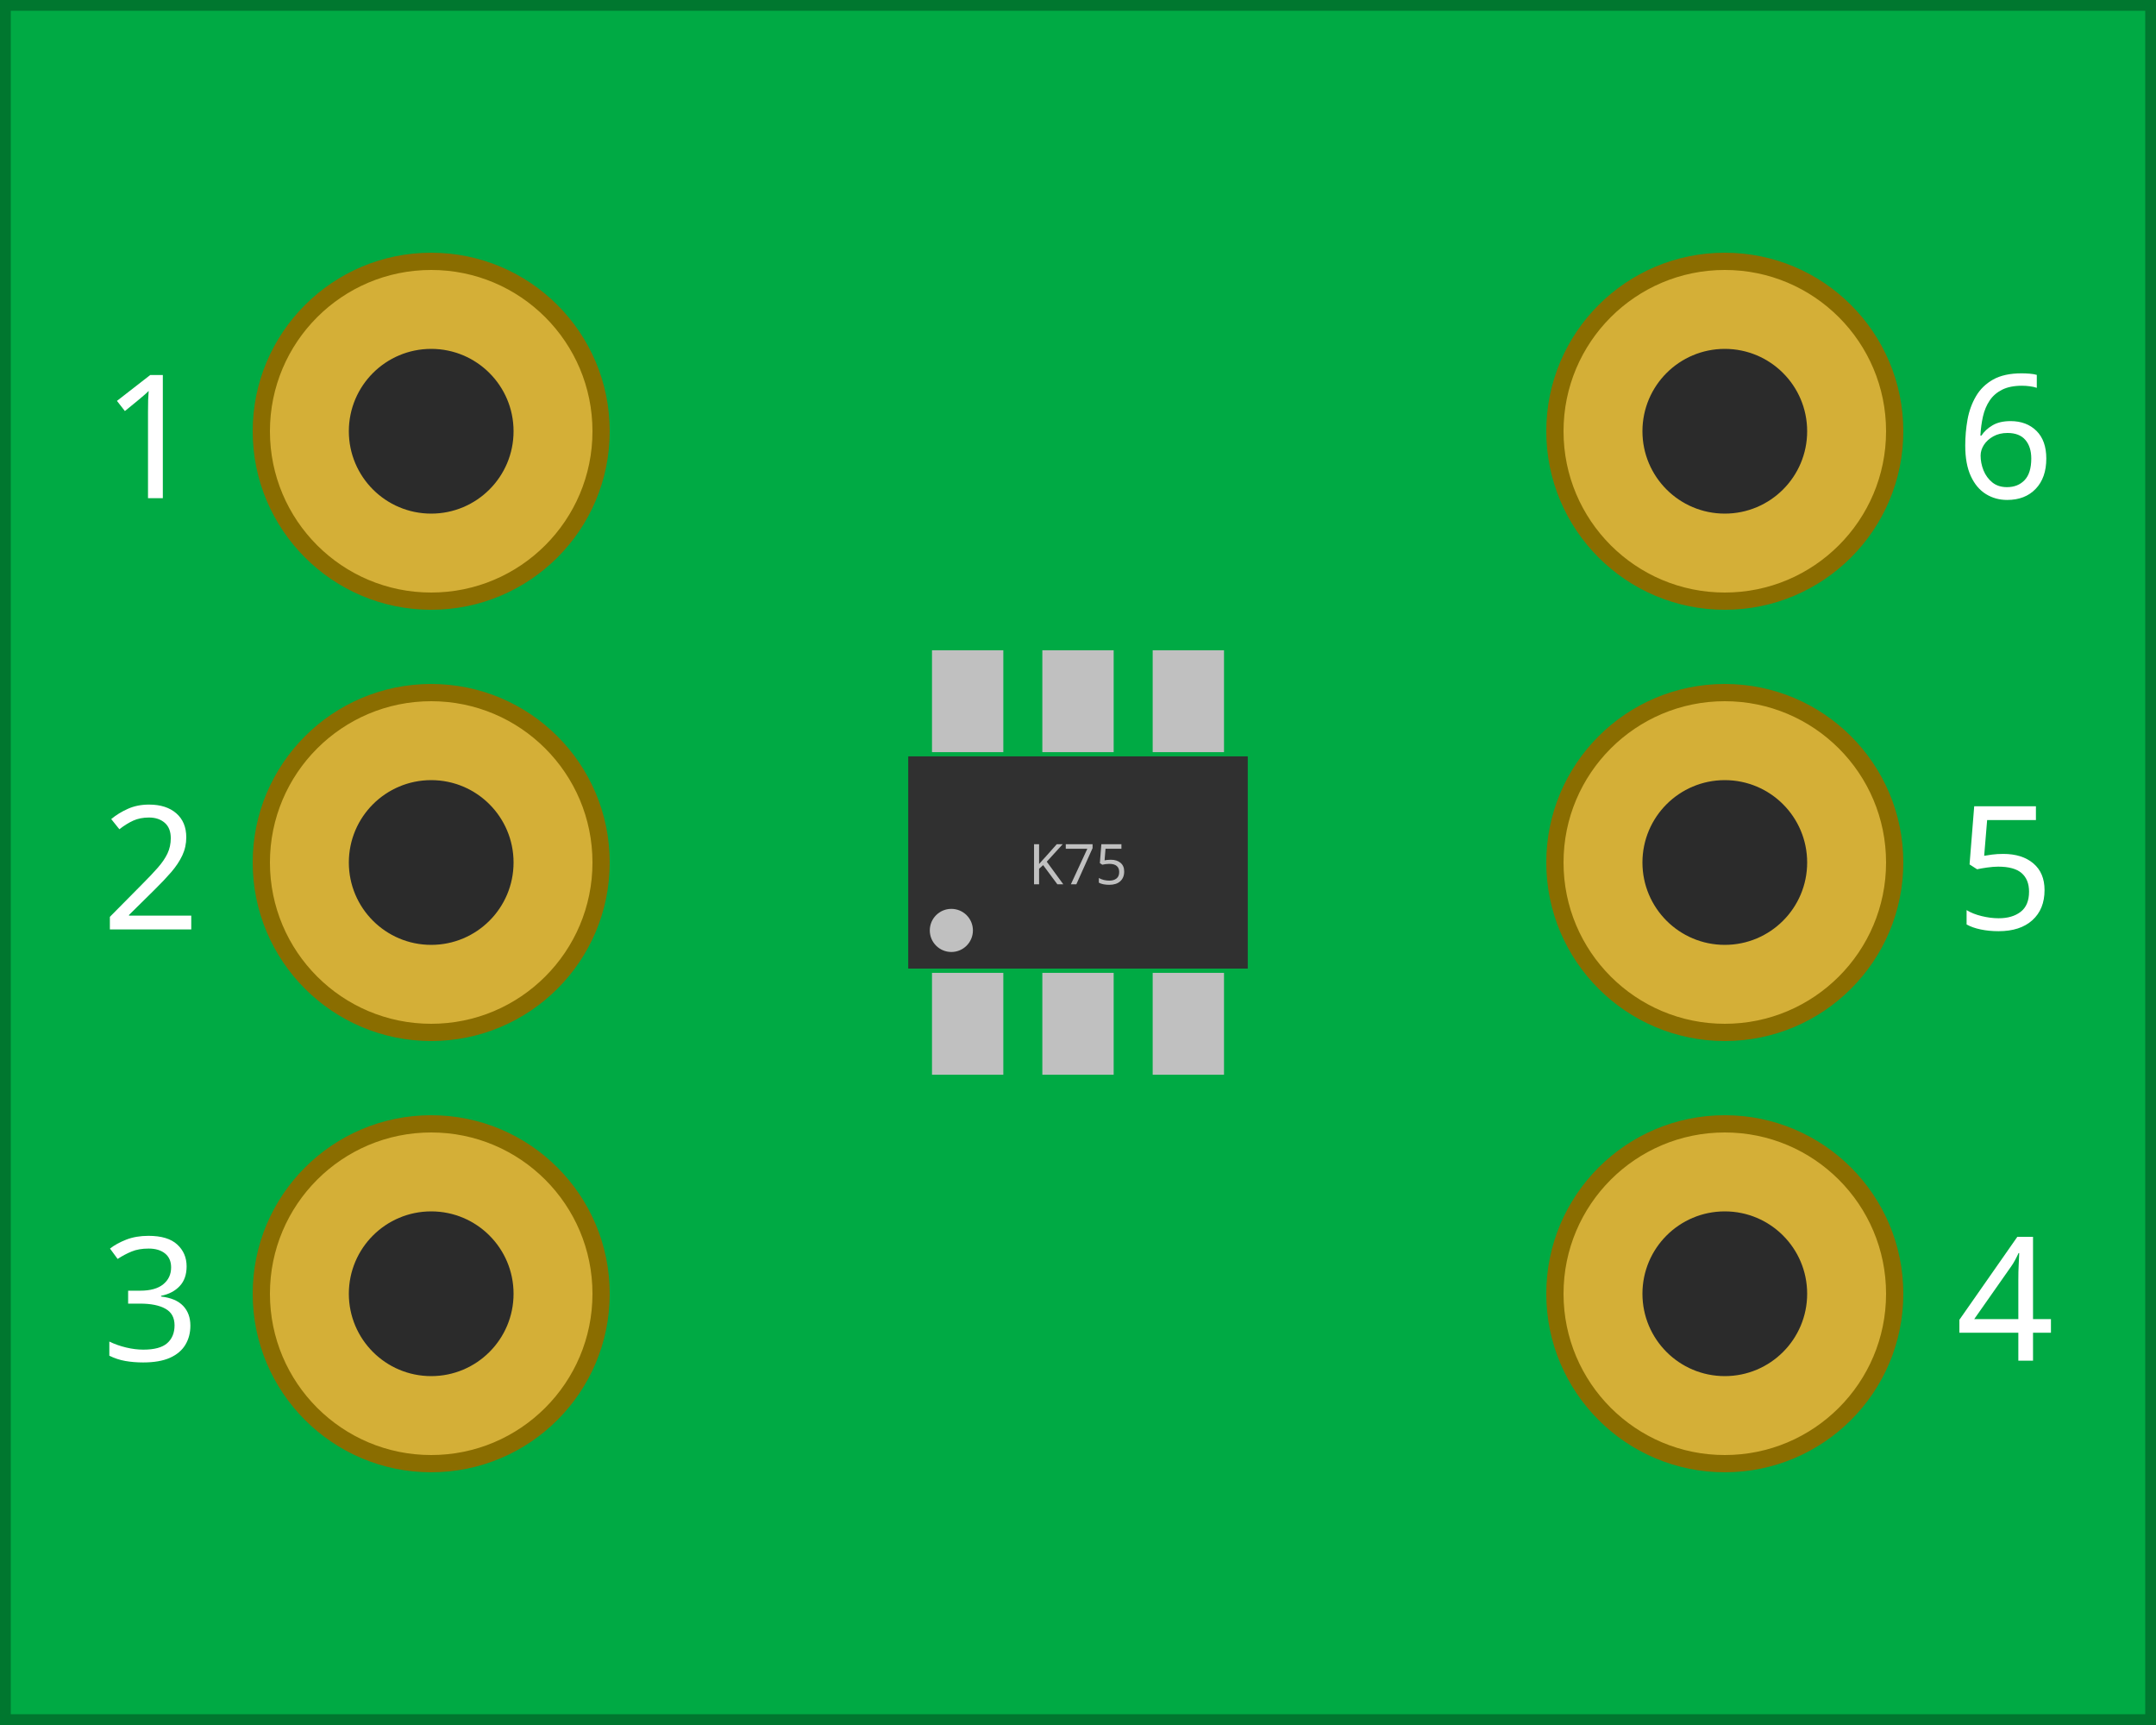
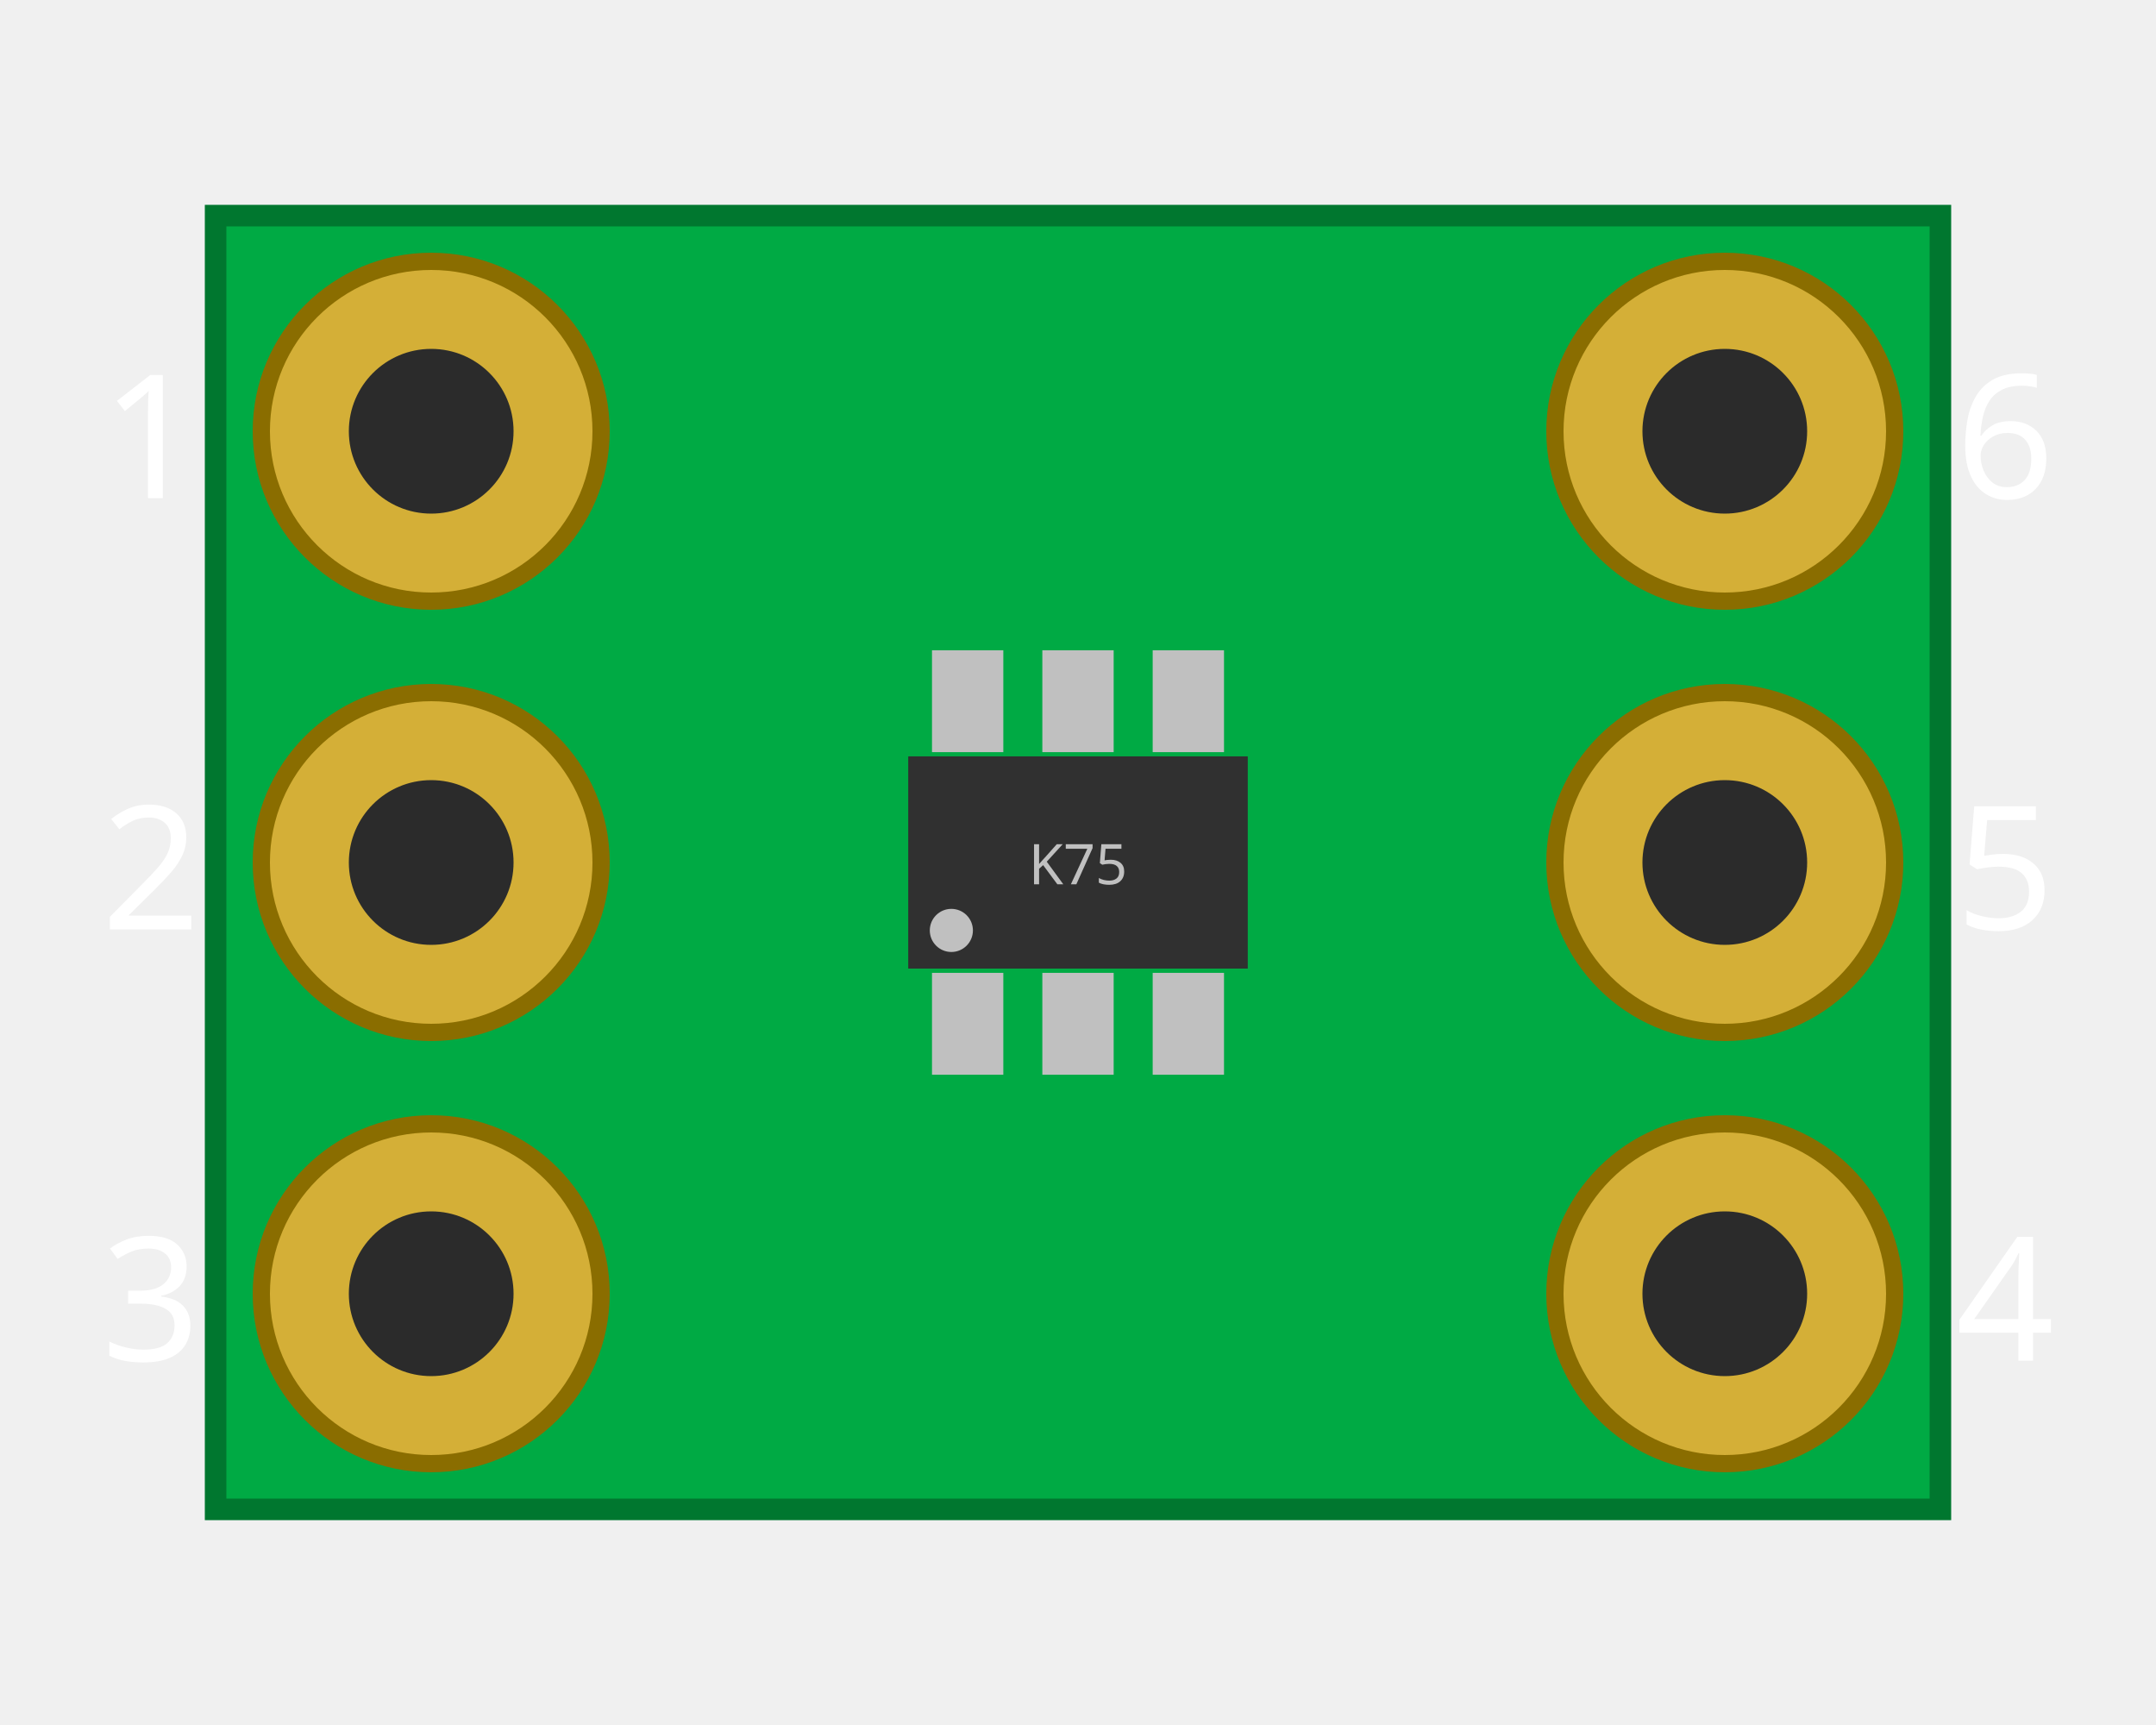
<svg xmlns="http://www.w3.org/2000/svg" width="12.70mm" height="10.16mm" viewBox="0 0 500 400">
  <g id="breadboard">
-     <rect x="0" y="0" width="500" height="400" fill="#00aa44" stroke="#00772f" stroke-width="5" />
+     <rect x="50" y="50" width="400" height="300" fill="#00aa44" stroke="#00772f" stroke-width="5" />
    <rect x="210.63" y="175.39" width="78.74" height="49.21" fill="#303030" stroke="none" />
    <rect x="216.14" y="225.59" width="16.54" height="23.62" fill="#c0c0c0" stroke="none" />
    <rect x="241.73" y="225.59" width="16.54" height="23.62" fill="#c0c0c0" stroke="none" />
    <rect x="267.32" y="225.59" width="16.54" height="23.62" fill="#c0c0c0" stroke="none" />
    <rect x="267.32" y="150.79" width="16.54" height="23.62" fill="#c0c0c0" stroke="none" />
    <rect x="241.73" y="150.79" width="16.54" height="23.62" fill="#c0c0c0" stroke="none" />
    <rect x="216.14" y="150.79" width="16.54" height="23.62" fill="#c0c0c0" stroke="none" />
    <circle cx="220.63" cy="215.75" r="5.0" fill="#c0c0c0" stroke="none" />
    <text x="250" y="200.00" font-size="13" fill="#c0c0c0" text-anchor="middle" dominant-baseline="central" font-family="DroidSans">K75</text>
    <circle id="connector0pin" connectorname="A1" cx="100.0" cy="100.0" r="39.4" fill="#d4af37" stroke="#8a6d00" stroke-width="4" />
    <circle cx="100.0" cy="100.0" r="19.1" fill="#2b2b2b" stroke="none" />
    <text x="35.0" y="100.0" font-size="40" fill="#ffffff" text-anchor="middle" dominant-baseline="central" font-family="DroidSans">1</text>
    <circle id="connector1pin" connectorname="A2" cx="100.0" cy="200.0" r="39.4" fill="#d4af37" stroke="#8a6d00" stroke-width="4" />
    <circle cx="100.0" cy="200.0" r="19.1" fill="#2b2b2b" stroke="none" />
    <text x="35.0" y="200.0" font-size="40" fill="#ffffff" text-anchor="middle" dominant-baseline="central" font-family="DroidSans">2</text>
    <circle id="connector2pin" connectorname="AC2" cx="100.0" cy="300.0" r="39.4" fill="#d4af37" stroke="#8a6d00" stroke-width="4" />
    <circle cx="100.0" cy="300.0" r="19.1" fill="#2b2b2b" stroke="none" />
    <text x="35.0" y="300.0" font-size="40" fill="#ffffff" text-anchor="middle" dominant-baseline="central" font-family="DroidSans">3</text>
    <circle id="connector5pin" connectorname="AC1" cx="400.0" cy="100.0" r="39.4" fill="#d4af37" stroke="#8a6d00" stroke-width="4" />
    <circle cx="400.0" cy="100.0" r="19.1" fill="#2b2b2b" stroke="none" />
    <text x="465.0" y="100.0" font-size="40" fill="#ffffff" text-anchor="middle" dominant-baseline="central" font-family="DroidSans">6</text>
    <circle id="connector4pin" connectorname="C1" cx="400.0" cy="200.0" r="39.4" fill="#d4af37" stroke="#8a6d00" stroke-width="4" />
    <circle cx="400.0" cy="200.0" r="19.1" fill="#2b2b2b" stroke="none" />
    <text x="465.0" y="200.0" font-size="40" fill="#ffffff" text-anchor="middle" dominant-baseline="central" font-family="DroidSans">5</text>
    <circle id="connector3pin" connectorname="C2" cx="400.0" cy="300.0" r="39.4" fill="#d4af37" stroke="#8a6d00" stroke-width="4" />
    <circle cx="400.0" cy="300.0" r="19.1" fill="#2b2b2b" stroke="none" />
    <text x="465.0" y="300.0" font-size="40" fill="#ffffff" text-anchor="middle" dominant-baseline="central" font-family="DroidSans">4</text>
  </g>
</svg>
